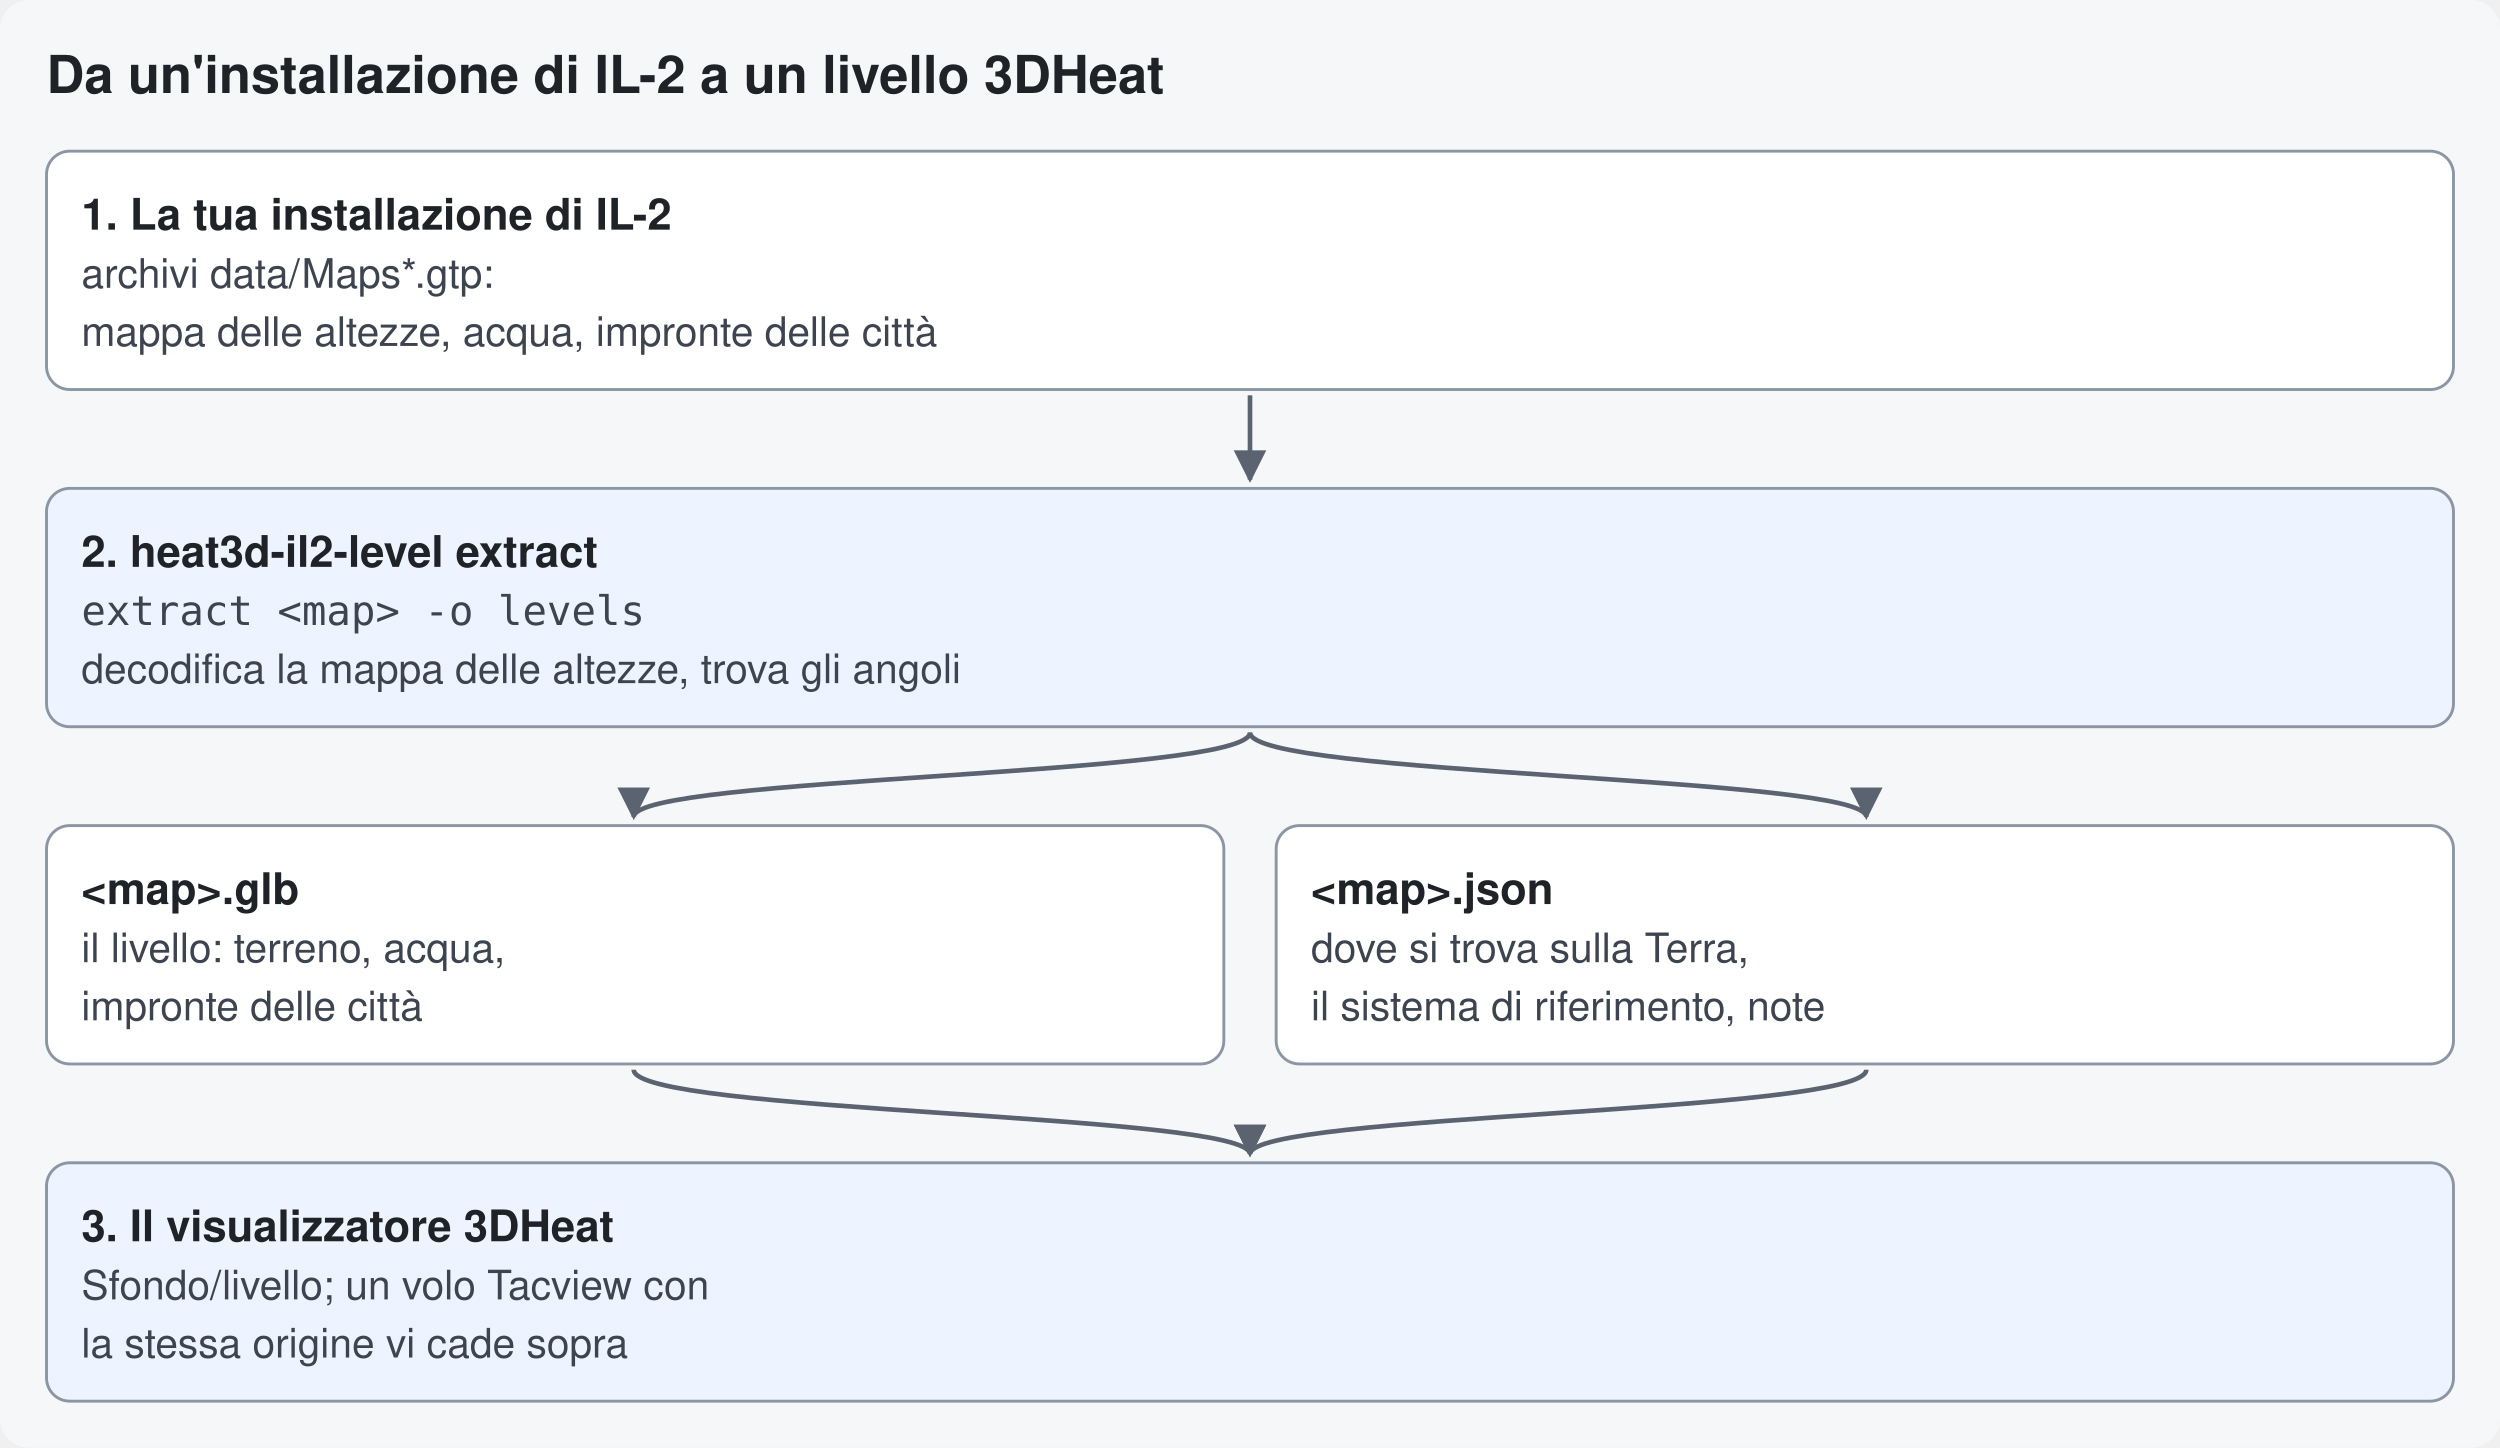
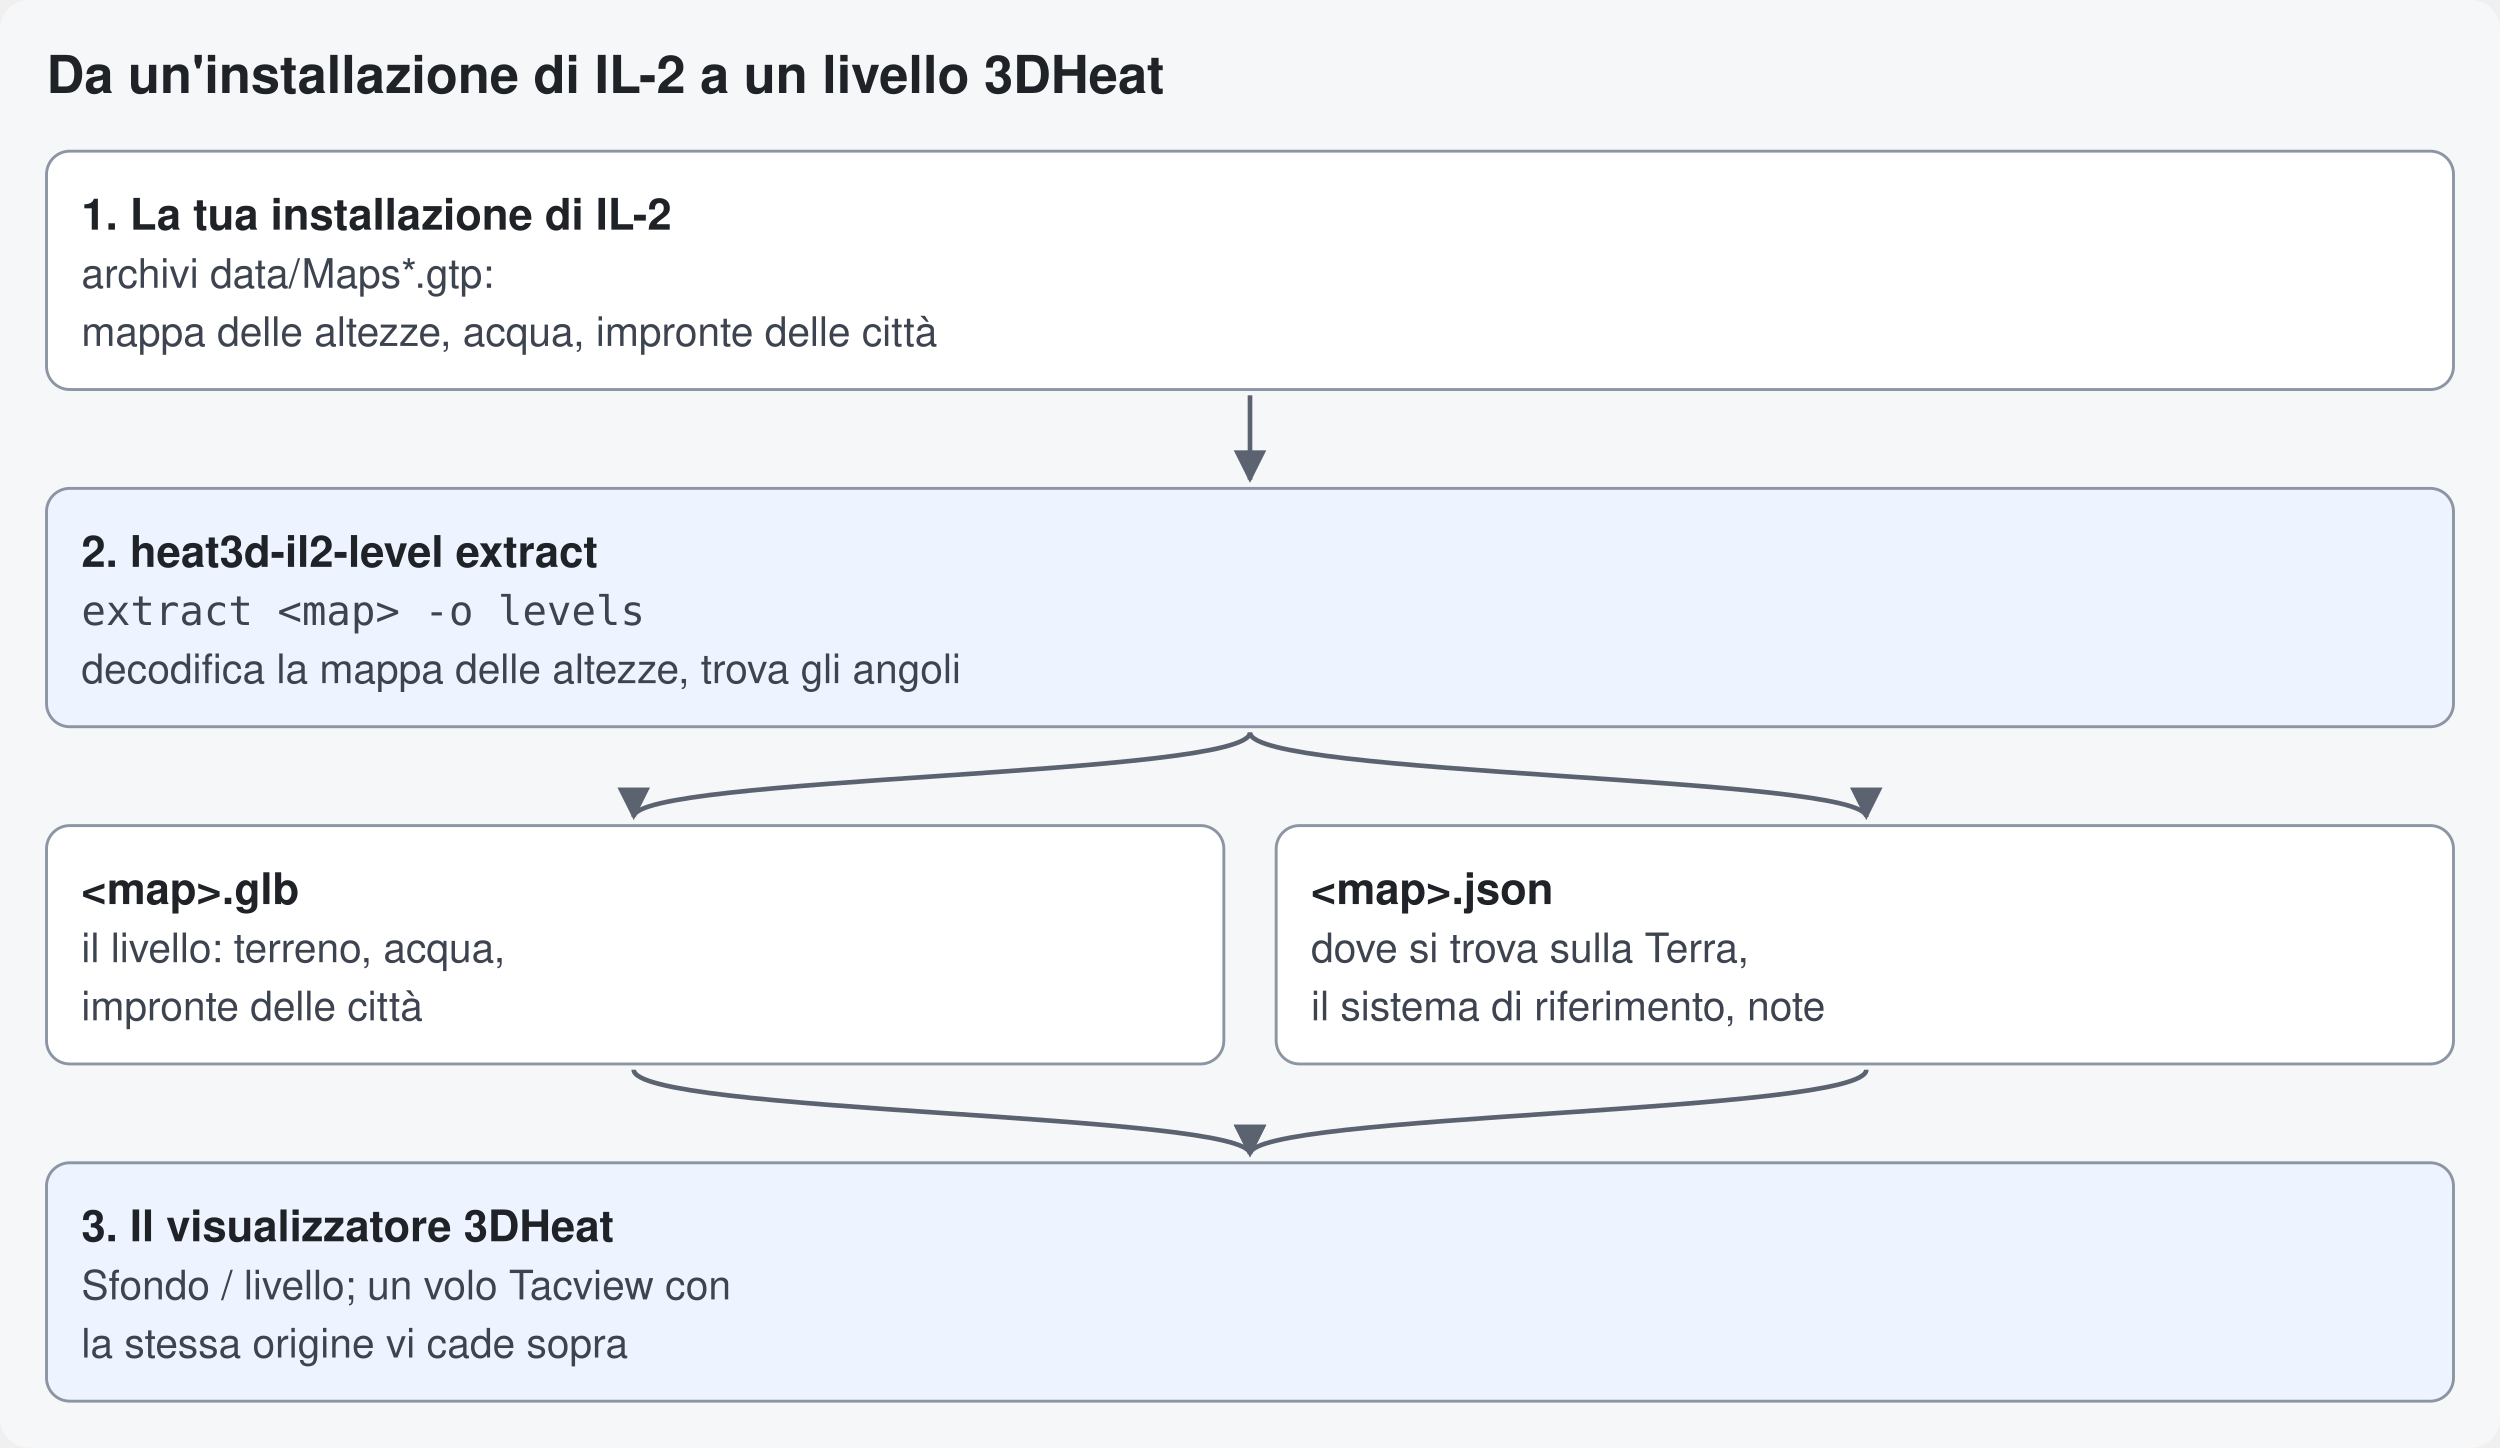
<svg xmlns="http://www.w3.org/2000/svg" width="860" height="498" viewBox="0 0 860 498" font-family="Segoe UI,Helvetica,Arial,sans-serif">
  <defs>
    <marker id="a" viewBox="0 0 10 10" refX="9" refY="5" markerWidth="7" markerHeight="7" orient="auto">
      <path d="M0,0L10,5L0,10z" fill="#5b6270" />
    </marker>
  </defs>
  <rect width="860" height="498" rx="10" fill="#f6f7f9" />
  <text x="16" y="32" font-size="18" fill="#1f2328" font-weight="600">Da un'installazione di IL-2 a un livello 3DHeat</text>
  <rect x="16" y="52" width="828" height="82" rx="8" fill="#ffffff" stroke="#8c95a3" />
  <text x="28" y="79" font-size="15" fill="#1f2328" font-weight="600">1. La tua installazione di IL-2</text>
  <text x="28" y="99" font-size="14" fill="#3d4450">archivi data/Maps*.gtp:</text>
  <text x="28" y="119" font-size="14" fill="#3d4450">mappa delle altezze, acqua, impronte delle città</text>
  <rect x="16" y="168" width="828" height="82" rx="8" fill="#eef4ff" stroke="#8c95a3" />
  <text x="28" y="195" font-size="15" fill="#1f2328" font-weight="600">2. heat3d-il2-level extract</text>
  <text x="28" y="215" font-size="14" fill="#3d4450" font-family="Consolas,Menlo,monospace">extract &lt;map&gt; -o levels</text>
  <text x="28" y="235" font-size="14" fill="#3d4450">decodifica la mappa delle altezze, trova gli angoli</text>
  <path d="M430,136 C430,151.0 430,151.0 430,165" fill="none" stroke="#5b6270" stroke-width="1.6" marker-end="url(#a)" />
  <rect x="16" y="284" width="405" height="82" rx="8" fill="#ffffff" stroke="#8c95a3" />
  <text x="28" y="311" font-size="15" fill="#1f2328" font-weight="600">&lt;map&gt;.glb</text>
  <text x="28" y="331" font-size="14" fill="#3d4450">il livello: terreno, acqua,</text>
  <text x="28" y="351" font-size="14" fill="#3d4450">impronte delle città</text>
  <rect x="439" y="284" width="405" height="82" rx="8" fill="#ffffff" stroke="#8c95a3" />
  <text x="451" y="311" font-size="15" fill="#1f2328" font-weight="600">&lt;map&gt;.json</text>
  <text x="451" y="331" font-size="14" fill="#3d4450">dove si trova sulla Terra,</text>
  <text x="451" y="351" font-size="14" fill="#3d4450">il sistema di riferimento, note</text>
  <path d="M430,252 C430,267.0 218,267.0 218,281" fill="none" stroke="#5b6270" stroke-width="1.6" marker-end="url(#a)" />
  <path d="M430,252 C430,267.0 642,267.0 642,281" fill="none" stroke="#5b6270" stroke-width="1.6" marker-end="url(#a)" />
  <rect x="16" y="400" width="828" height="82" rx="8" fill="#eef4ff" stroke="#8c95a3" />
  <text x="28" y="427" font-size="15" fill="#1f2328" font-weight="600">3. Il visualizzatore 3DHeat</text>
-   <text x="28" y="447" font-size="14" fill="#3d4450">Sfondo/livello; un volo Tacview con</text>
+   <text x="28" y="447" font-size="14" fill="#3d4450">Sfondo / livello; un volo Tacview con</text>
  <text x="28" y="467" font-size="14" fill="#3d4450">la stessa origine vi cade sopra</text>
  <path d="M218,368 C218,383.0 430,383.0 430,397" fill="none" stroke="#5b6270" stroke-width="1.6" marker-end="url(#a)" />
  <path d="M642,368 C642,383.0 430,383.0 430,397" fill="none" stroke="#5b6270" stroke-width="1.6" marker-end="url(#a)" />
</svg>
